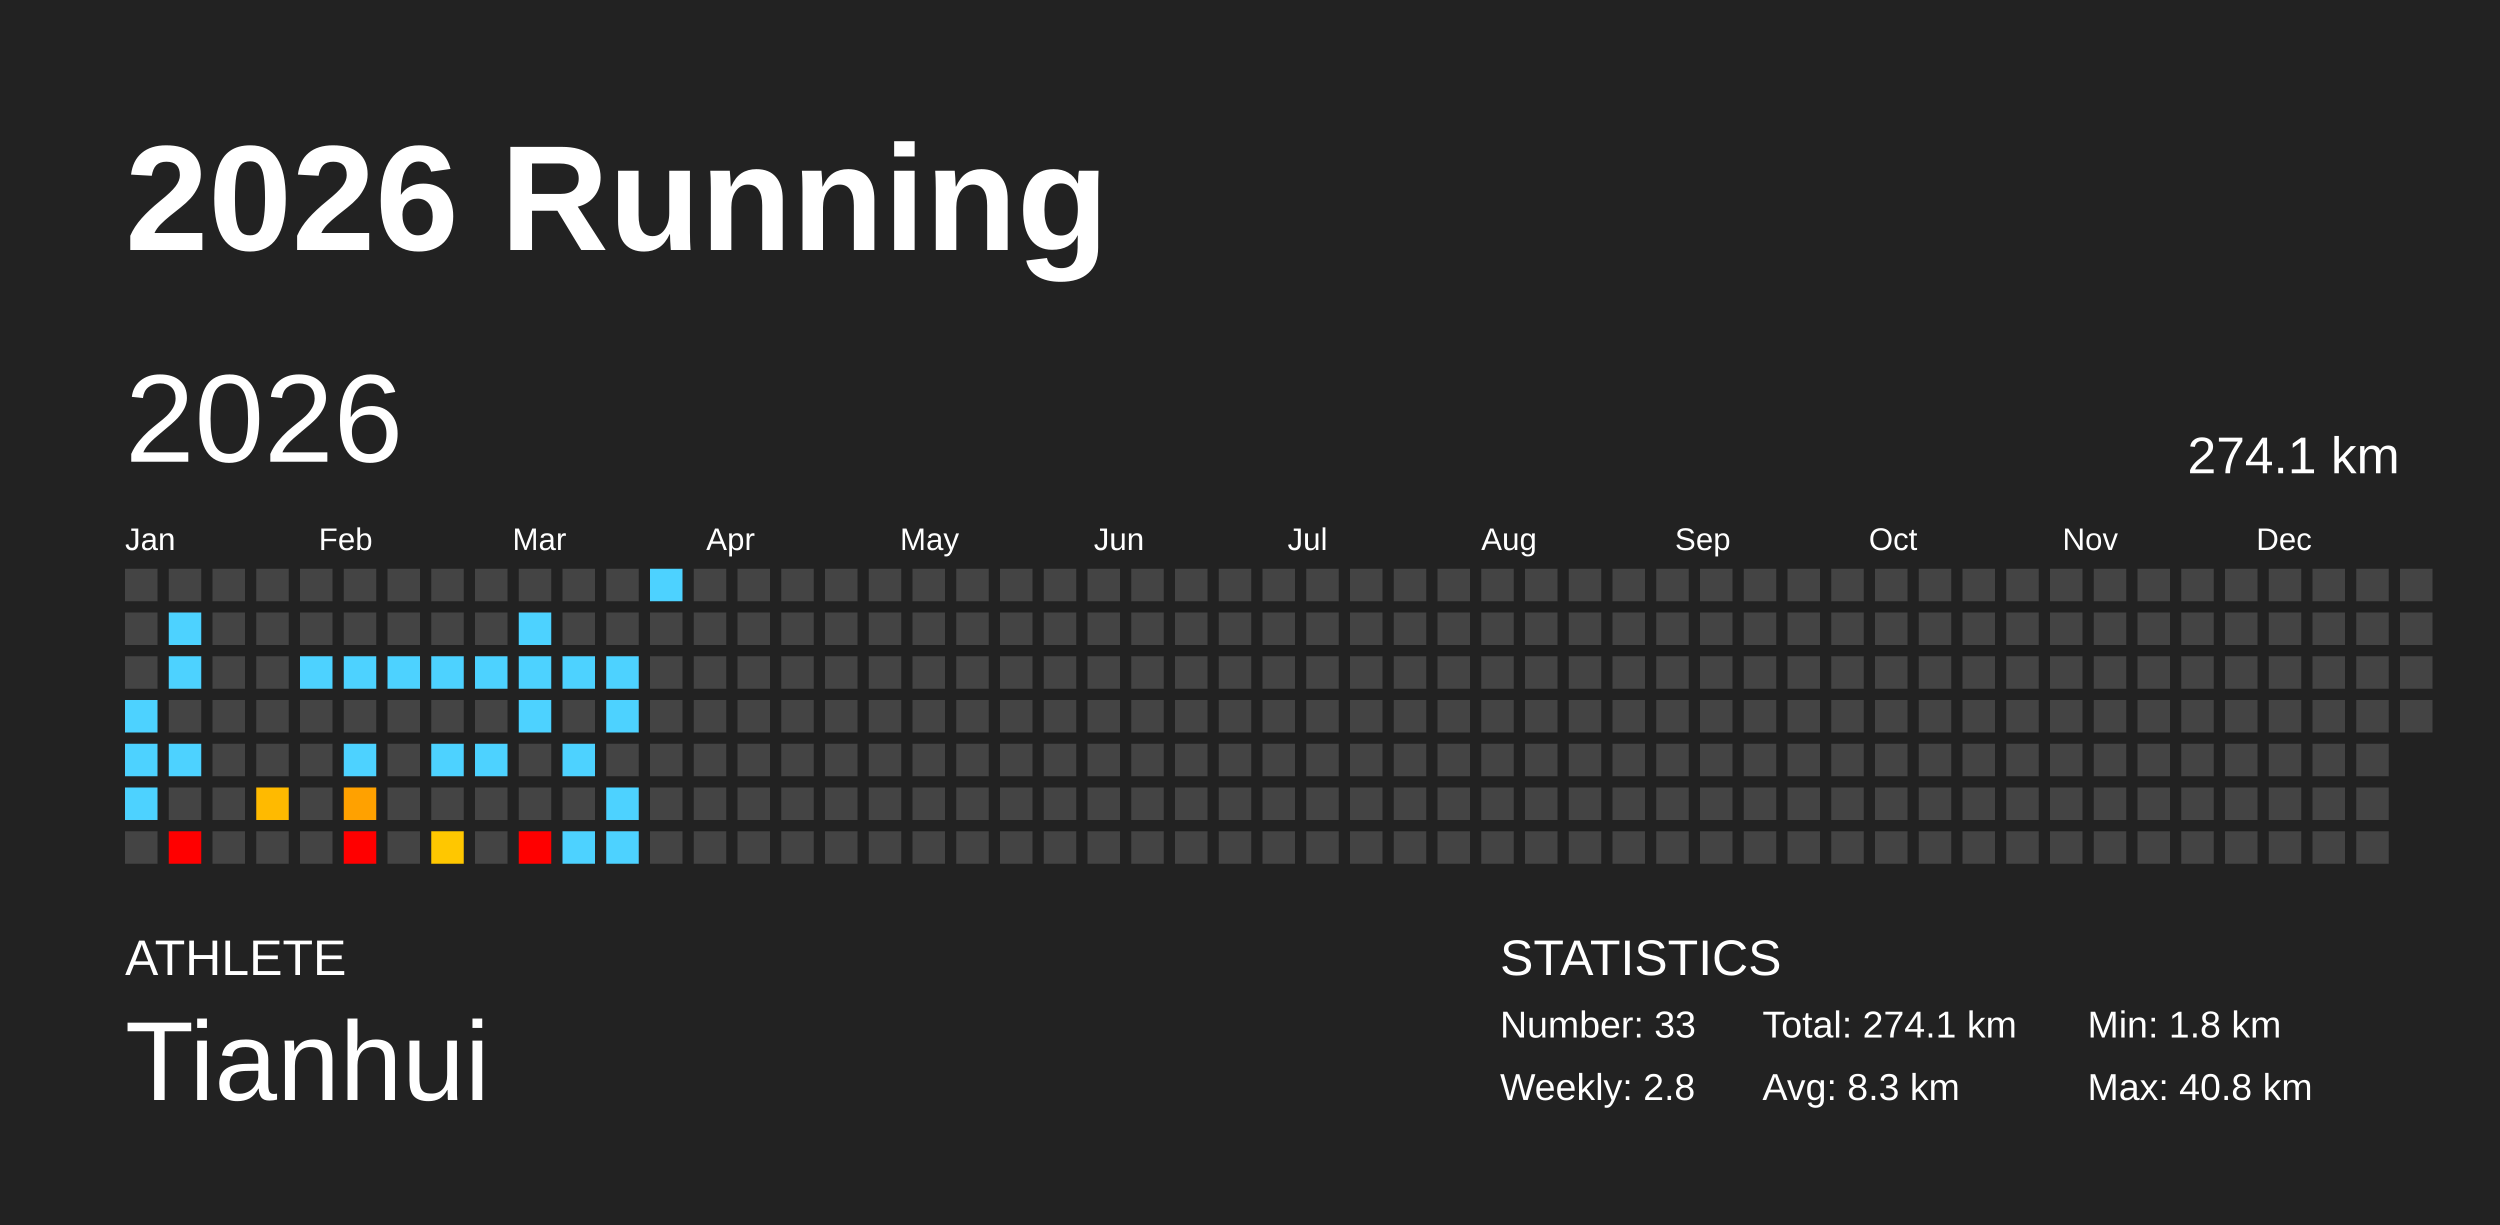
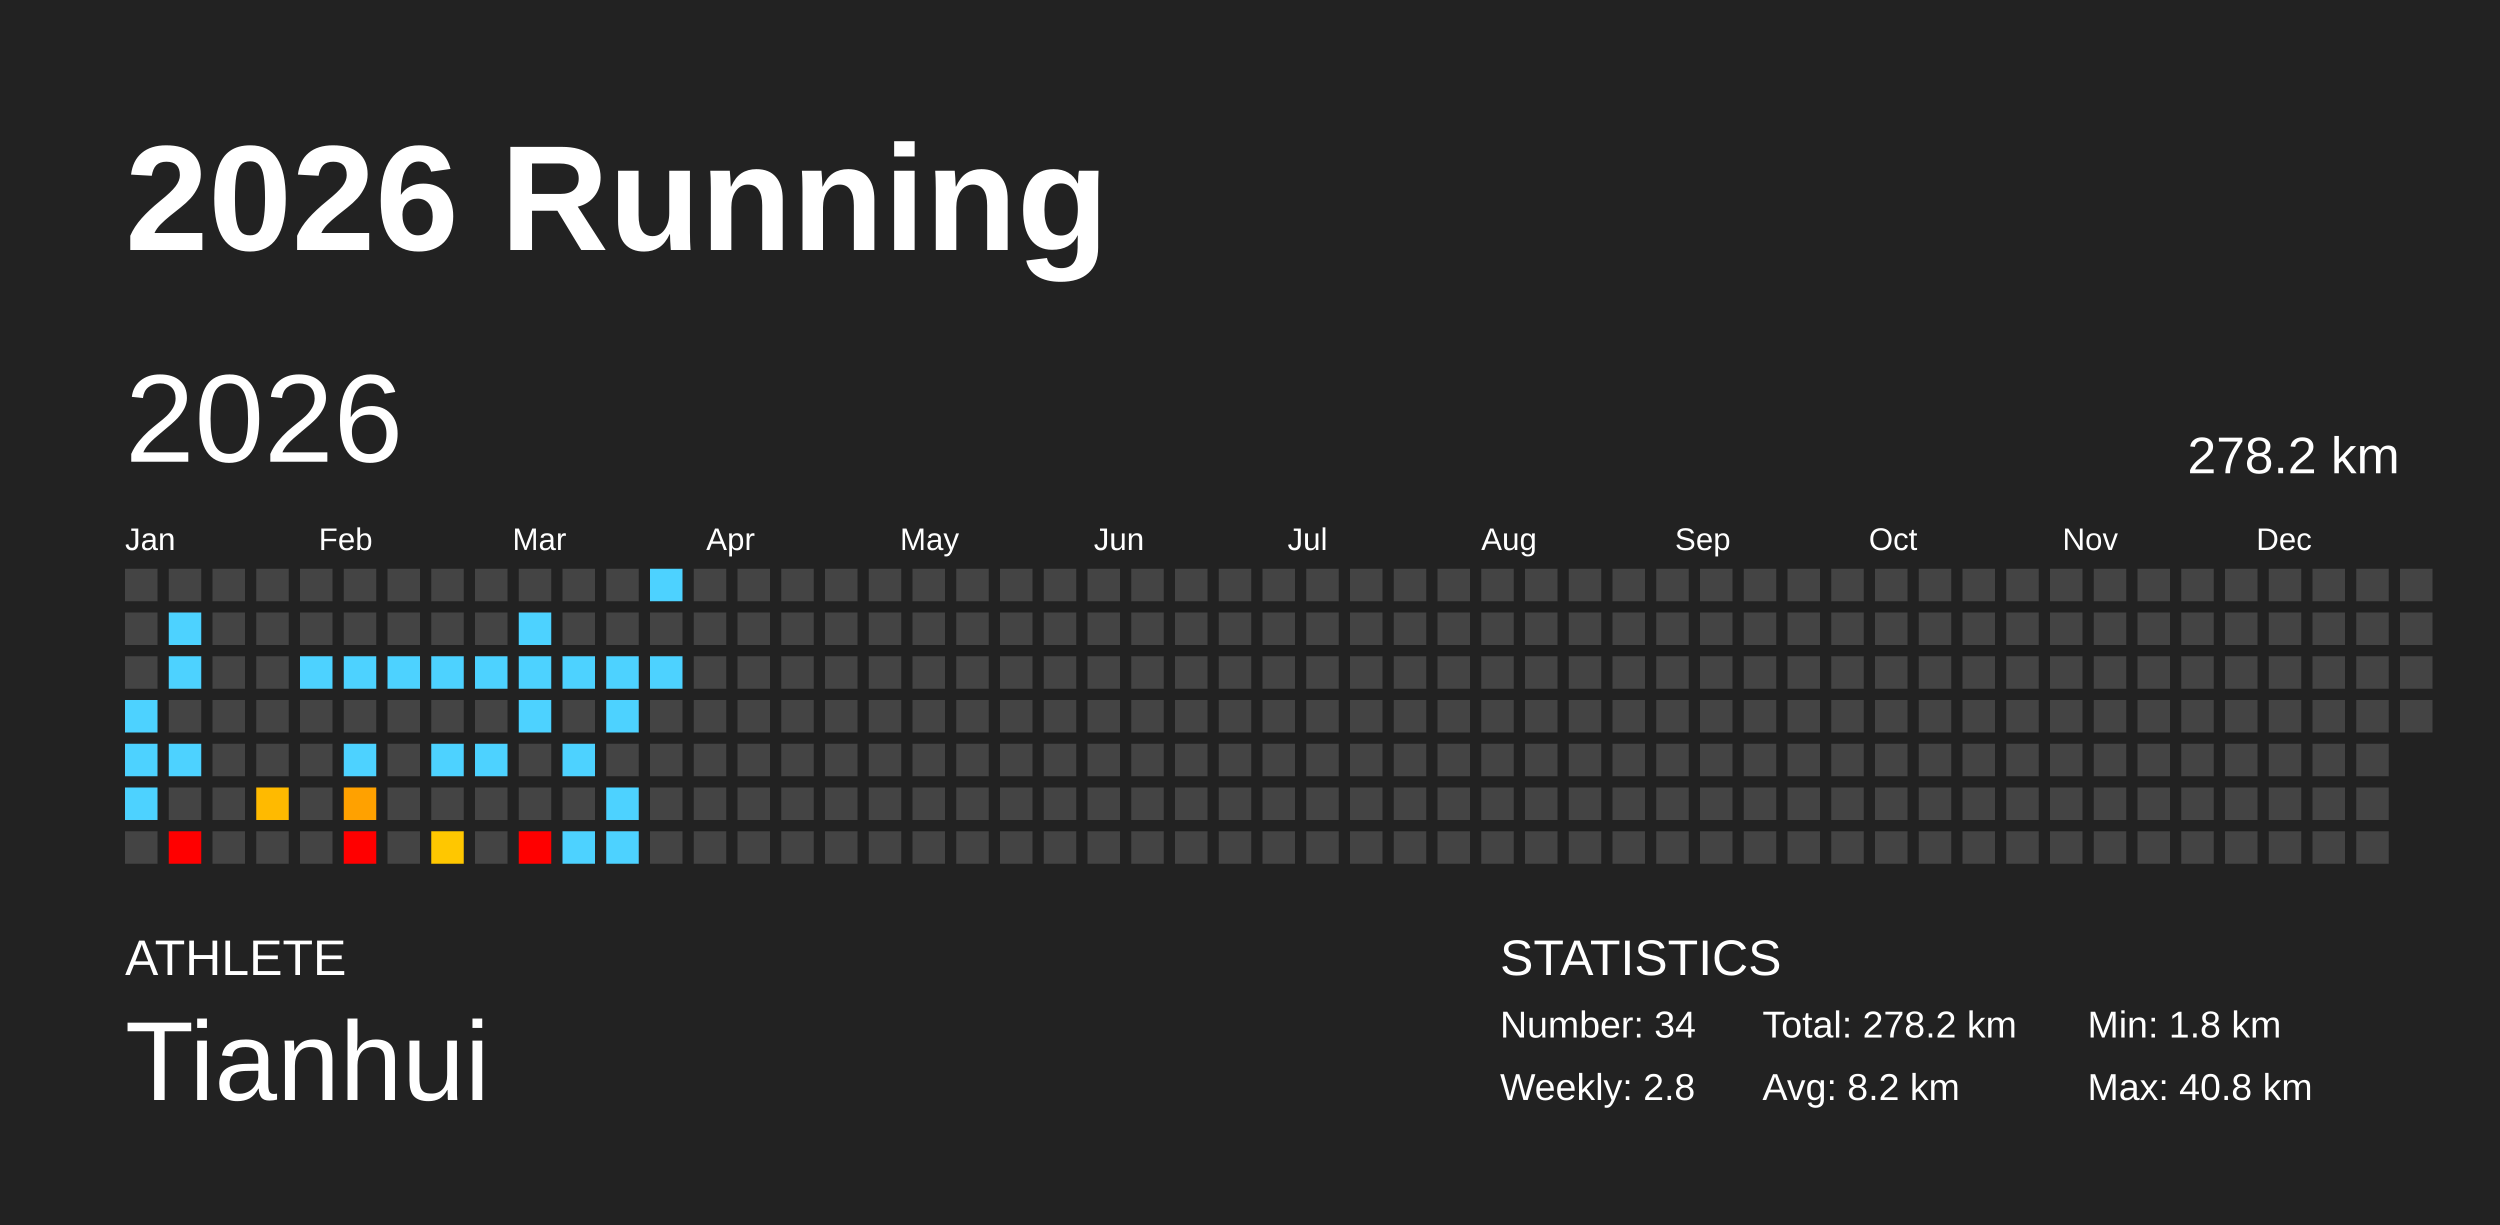
<svg xmlns="http://www.w3.org/2000/svg" baseProfile="full" height="98mm" version="1.1" viewBox="0,0,200,98" width="200mm">
  <defs />
  <rect fill="#222222" height="98" width="200" x="0" y="0" />
  <text fill="#FFFFFF" style="font-size:12px; font-family:Arial; font-weight:bold;" x="10" y="20">2026 Running</text>
  <text fill="#FFFFFF" style="font-size:4px; font-family:Arial" x="10" y="78">ATHLETE</text>
  <text fill="#FFFFFF" style="font-size:9px; font-family:Arial" x="10" y="88">Tianhui</text>
  <text fill="#FFFFFF" style="font-size:4px; font-family:Arial" x="120" y="78">STATISTICS</text>
-   <text fill="#FFFFFF" style="font-size:3px; font-family:Arial" x="120" y="83">Number: 33</text>
+   <text fill="#FFFFFF" style="font-size:3px; font-family:Arial" x="120" y="83">Number: 34</text>
  <text fill="#FFFFFF" style="font-size:3px; font-family:Arial" x="120" y="88">Weekly: 2.8</text>
-   <text fill="#FFFFFF" style="font-size:3px; font-family:Arial" x="141" y="83">Total: 274.1 km</text>
-   <text fill="#FFFFFF" style="font-size:3px; font-family:Arial" x="141" y="88">Avg: 8.3 km</text>
+   <text fill="#FFFFFF" style="font-size:3px; font-family:Arial" x="141" y="83">Total: 278.2 km</text>
+   <text fill="#FFFFFF" style="font-size:3px; font-family:Arial" x="141" y="88">Avg: 8.2 km</text>
  <text fill="#FFFFFF" style="font-size:3px; font-family:Arial" x="167" y="83">Min: 1.8 km</text>
  <text fill="#FFFFFF" style="font-size:3px; font-family:Arial" x="167" y="88">Max: 40.8 km</text>
  <text dominant-baseline="hanging" fill="#FFFFFF" style="font-size:10.0px; font-family:Arial;" x="10" y="30">2026</text>
-   <text dominant-baseline="hanging" fill="#FFFFFF" style="font-size:4.125px; font-family:Arial;" x="175" y="35">274.1 km</text>
+   <text dominant-baseline="hanging" fill="#FFFFFF" style="font-size:4.125px; font-family:Arial;" x="175" y="35">278.2 km</text>
  <text fill="#FFFFFF" style="font-size:2.5px; font-family:Arial" x="10.0" y="44">Jan</text>
  <text fill="#FFFFFF" style="font-size:2.5px; font-family:Arial" x="25.5" y="44">Feb</text>
  <text fill="#FFFFFF" style="font-size:2.5px; font-family:Arial" x="41.0" y="44">Mar</text>
  <text fill="#FFFFFF" style="font-size:2.5px; font-family:Arial" x="56.5" y="44">Apr</text>
  <text fill="#FFFFFF" style="font-size:2.5px; font-family:Arial" x="72.0" y="44">May</text>
  <text fill="#FFFFFF" style="font-size:2.5px; font-family:Arial" x="87.5" y="44">Jun</text>
  <text fill="#FFFFFF" style="font-size:2.5px; font-family:Arial" x="103.0" y="44">Jul</text>
  <text fill="#FFFFFF" style="font-size:2.5px; font-family:Arial" x="118.5" y="44">Aug</text>
  <text fill="#FFFFFF" style="font-size:2.5px; font-family:Arial" x="134.0" y="44">Sep</text>
  <text fill="#FFFFFF" style="font-size:2.5px; font-family:Arial" x="149.5" y="44">Oct</text>
  <text fill="#FFFFFF" style="font-size:2.5px; font-family:Arial" x="165.0" y="44">Nov</text>
  <text fill="#FFFFFF" style="font-size:2.5px; font-family:Arial" x="180.5" y="44">Dec</text>
  <rect fill="#444444" height="2.6" width="2.6" x="10.0" y="45.5" />
  <rect fill="#444444" height="2.6" width="2.6" x="10.0" y="49.0" />
  <rect fill="#444444" height="2.6" width="2.6" x="10.0" y="52.5" />
  <rect fill="#4dd2ff" height="2.6" width="2.6" x="10.0" y="56.0" />
  <rect fill="#4dd2ff" height="2.6" width="2.6" x="10.0" y="59.5" />
  <rect fill="#4dd2ff" height="2.6" width="2.6" x="10.0" y="63.0" />
  <rect fill="#444444" height="2.6" width="2.6" x="10.0" y="66.5" />
  <rect fill="#444444" height="2.6" width="2.6" x="13.5" y="45.5" />
  <rect fill="#4dd2ff" height="2.6" width="2.6" x="13.5" y="49.0" />
  <rect fill="#4dd2ff" height="2.6" width="2.6" x="13.5" y="52.5" />
  <rect fill="#444444" height="2.6" width="2.6" x="13.5" y="56.0" />
  <rect fill="#4dd2ff" height="2.6" width="2.6" x="13.5" y="59.5" />
  <rect fill="#444444" height="2.6" width="2.6" x="13.5" y="63.0" />
  <rect fill="red" height="2.6" width="2.6" x="13.5" y="66.5" />
  <rect fill="#444444" height="2.6" width="2.6" x="17.0" y="45.5" />
  <rect fill="#444444" height="2.6" width="2.6" x="17.0" y="49.0" />
  <rect fill="#444444" height="2.6" width="2.6" x="17.0" y="52.5" />
  <rect fill="#444444" height="2.6" width="2.6" x="17.0" y="56.0" />
  <rect fill="#444444" height="2.6" width="2.6" x="17.0" y="59.5" />
  <rect fill="#444444" height="2.6" width="2.6" x="17.0" y="63.0" />
  <rect fill="#444444" height="2.6" width="2.6" x="17.0" y="66.5" />
  <rect fill="#444444" height="2.6" width="2.6" x="20.5" y="45.5" />
  <rect fill="#444444" height="2.6" width="2.6" x="20.5" y="49.0" />
  <rect fill="#444444" height="2.6" width="2.6" x="20.5" y="52.5" />
  <rect fill="#444444" height="2.6" width="2.6" x="20.5" y="56.0" />
  <rect fill="#444444" height="2.6" width="2.6" x="20.5" y="59.5" />
  <rect fill="#ffba00" height="2.6" width="2.6" x="20.5" y="63.0" />
  <rect fill="#444444" height="2.6" width="2.6" x="20.5" y="66.5" />
  <rect fill="#444444" height="2.6" width="2.6" x="24.0" y="45.5" />
  <rect fill="#444444" height="2.6" width="2.6" x="24.0" y="49.0" />
  <rect fill="#4dd2ff" height="2.6" width="2.6" x="24.0" y="52.5" />
  <rect fill="#444444" height="2.6" width="2.6" x="24.0" y="56.0" />
  <rect fill="#444444" height="2.6" width="2.6" x="24.0" y="59.5" />
  <rect fill="#444444" height="2.6" width="2.6" x="24.0" y="63.0" />
  <rect fill="#444444" height="2.6" width="2.6" x="24.0" y="66.5" />
  <rect fill="#444444" height="2.6" width="2.6" x="27.5" y="45.5" />
  <rect fill="#444444" height="2.6" width="2.6" x="27.5" y="49.0" />
  <rect fill="#4dd2ff" height="2.6" width="2.6" x="27.5" y="52.5" />
  <rect fill="#444444" height="2.6" width="2.6" x="27.5" y="56.0" />
  <rect fill="#4dd2ff" height="2.6" width="2.6" x="27.5" y="59.5" />
  <rect fill="#ffa100" height="2.6" width="2.6" x="27.5" y="63.0" />
  <rect fill="red" height="2.6" width="2.6" x="27.5" y="66.5" />
  <rect fill="#444444" height="2.6" width="2.6" x="31.0" y="45.5" />
  <rect fill="#444444" height="2.6" width="2.6" x="31.0" y="49.0" />
  <rect fill="#4dd2ff" height="2.6" width="2.6" x="31.0" y="52.5" />
  <rect fill="#444444" height="2.6" width="2.6" x="31.0" y="56.0" />
  <rect fill="#444444" height="2.6" width="2.6" x="31.0" y="59.5" />
  <rect fill="#444444" height="2.6" width="2.6" x="31.0" y="63.0" />
  <rect fill="#444444" height="2.6" width="2.6" x="31.0" y="66.5" />
  <rect fill="#444444" height="2.6" width="2.6" x="34.5" y="45.5" />
  <rect fill="#444444" height="2.6" width="2.6" x="34.5" y="49.0" />
  <rect fill="#4dd2ff" height="2.6" width="2.6" x="34.5" y="52.5" />
  <rect fill="#444444" height="2.6" width="2.6" x="34.5" y="56.0" />
  <rect fill="#4dd2ff" height="2.6" width="2.6" x="34.5" y="59.5" />
  <rect fill="#444444" height="2.6" width="2.6" x="34.5" y="63.0" />
  <rect fill="#ffc700" height="2.6" width="2.6" x="34.5" y="66.5" />
  <rect fill="#444444" height="2.6" width="2.6" x="38.0" y="45.5" />
  <rect fill="#444444" height="2.6" width="2.6" x="38.0" y="49.0" />
  <rect fill="#4dd2ff" height="2.6" width="2.6" x="38.0" y="52.5" />
  <rect fill="#444444" height="2.6" width="2.6" x="38.0" y="56.0" />
  <rect fill="#4dd2ff" height="2.6" width="2.6" x="38.0" y="59.5" />
  <rect fill="#444444" height="2.6" width="2.6" x="38.0" y="63.0" />
  <rect fill="#444444" height="2.6" width="2.6" x="38.0" y="66.5" />
  <rect fill="#444444" height="2.6" width="2.6" x="41.5" y="45.5" />
  <rect fill="#4dd2ff" height="2.6" width="2.6" x="41.5" y="49.0" />
  <rect fill="#4dd2ff" height="2.6" width="2.6" x="41.5" y="52.5" />
  <rect fill="#4dd2ff" height="2.6" width="2.6" x="41.5" y="56.0" />
  <rect fill="#444444" height="2.6" width="2.6" x="41.5" y="59.5" />
  <rect fill="#444444" height="2.6" width="2.6" x="41.5" y="63.0" />
  <rect fill="red" height="2.6" width="2.6" x="41.5" y="66.5" />
  <rect fill="#444444" height="2.6" width="2.6" x="45.0" y="45.5" />
  <rect fill="#444444" height="2.6" width="2.6" x="45.0" y="49.0" />
  <rect fill="#4dd2ff" height="2.6" width="2.6" x="45.0" y="52.5" />
  <rect fill="#444444" height="2.6" width="2.6" x="45.0" y="56.0" />
  <rect fill="#4dd2ff" height="2.6" width="2.6" x="45.0" y="59.5" />
  <rect fill="#444444" height="2.6" width="2.6" x="45.0" y="63.0" />
  <rect fill="#4dd2ff" height="2.6" width="2.6" x="45.0" y="66.5" />
  <rect fill="#444444" height="2.6" width="2.6" x="48.5" y="45.5" />
  <rect fill="#444444" height="2.6" width="2.6" x="48.5" y="49.0" />
  <rect fill="#4dd2ff" height="2.6" width="2.6" x="48.5" y="52.5" />
  <rect fill="#4dd2ff" height="2.6" width="2.6" x="48.5" y="56.0" />
  <rect fill="#444444" height="2.6" width="2.6" x="48.5" y="59.5" />
  <rect fill="#4dd2ff" height="2.6" width="2.6" x="48.5" y="63.0" />
  <rect fill="#4dd2ff" height="2.6" width="2.6" x="48.5" y="66.5" />
  <rect fill="#4dd2ff" height="2.6" width="2.6" x="52.0" y="45.5" />
  <rect fill="#444444" height="2.6" width="2.6" x="52.0" y="49.0" />
-   <rect fill="#444444" height="2.6" width="2.6" x="52.0" y="52.5" />
+   <rect fill="#4dd2ff" height="2.6" width="2.6" x="52.0" y="52.5" />
  <rect fill="#444444" height="2.6" width="2.6" x="52.0" y="56.0" />
  <rect fill="#444444" height="2.6" width="2.6" x="52.0" y="59.5" />
  <rect fill="#444444" height="2.6" width="2.6" x="52.0" y="63.0" />
  <rect fill="#444444" height="2.6" width="2.6" x="52.0" y="66.5" />
  <rect fill="#444444" height="2.6" width="2.6" x="55.5" y="45.5" />
  <rect fill="#444444" height="2.6" width="2.6" x="55.5" y="49.0" />
  <rect fill="#444444" height="2.6" width="2.6" x="55.5" y="52.5" />
  <rect fill="#444444" height="2.6" width="2.6" x="55.5" y="56.0" />
  <rect fill="#444444" height="2.6" width="2.6" x="55.5" y="59.5" />
  <rect fill="#444444" height="2.6" width="2.6" x="55.5" y="63.0" />
  <rect fill="#444444" height="2.6" width="2.6" x="55.5" y="66.5" />
  <rect fill="#444444" height="2.6" width="2.6" x="59.0" y="45.5" />
  <rect fill="#444444" height="2.6" width="2.6" x="59.0" y="49.0" />
  <rect fill="#444444" height="2.6" width="2.6" x="59.0" y="52.5" />
  <rect fill="#444444" height="2.6" width="2.6" x="59.0" y="56.0" />
  <rect fill="#444444" height="2.6" width="2.6" x="59.0" y="59.5" />
  <rect fill="#444444" height="2.6" width="2.6" x="59.0" y="63.0" />
  <rect fill="#444444" height="2.6" width="2.6" x="59.0" y="66.5" />
  <rect fill="#444444" height="2.6" width="2.6" x="62.5" y="45.5" />
  <rect fill="#444444" height="2.6" width="2.6" x="62.5" y="49.0" />
  <rect fill="#444444" height="2.6" width="2.6" x="62.5" y="52.5" />
  <rect fill="#444444" height="2.6" width="2.6" x="62.5" y="56.0" />
  <rect fill="#444444" height="2.6" width="2.6" x="62.5" y="59.5" />
  <rect fill="#444444" height="2.6" width="2.6" x="62.5" y="63.0" />
  <rect fill="#444444" height="2.6" width="2.6" x="62.5" y="66.5" />
  <rect fill="#444444" height="2.6" width="2.6" x="66.0" y="45.5" />
  <rect fill="#444444" height="2.6" width="2.6" x="66.0" y="49.0" />
  <rect fill="#444444" height="2.6" width="2.6" x="66.0" y="52.5" />
  <rect fill="#444444" height="2.6" width="2.6" x="66.0" y="56.0" />
  <rect fill="#444444" height="2.6" width="2.6" x="66.0" y="59.5" />
  <rect fill="#444444" height="2.6" width="2.6" x="66.0" y="63.0" />
  <rect fill="#444444" height="2.6" width="2.6" x="66.0" y="66.5" />
  <rect fill="#444444" height="2.6" width="2.6" x="69.5" y="45.5" />
  <rect fill="#444444" height="2.6" width="2.6" x="69.5" y="49.0" />
  <rect fill="#444444" height="2.6" width="2.6" x="69.5" y="52.5" />
  <rect fill="#444444" height="2.6" width="2.6" x="69.5" y="56.0" />
  <rect fill="#444444" height="2.6" width="2.6" x="69.5" y="59.5" />
  <rect fill="#444444" height="2.6" width="2.6" x="69.5" y="63.0" />
  <rect fill="#444444" height="2.6" width="2.6" x="69.5" y="66.5" />
  <rect fill="#444444" height="2.6" width="2.6" x="73.0" y="45.5" />
  <rect fill="#444444" height="2.6" width="2.6" x="73.0" y="49.0" />
  <rect fill="#444444" height="2.6" width="2.6" x="73.0" y="52.5" />
  <rect fill="#444444" height="2.6" width="2.6" x="73.0" y="56.0" />
  <rect fill="#444444" height="2.6" width="2.6" x="73.0" y="59.5" />
  <rect fill="#444444" height="2.6" width="2.6" x="73.0" y="63.0" />
  <rect fill="#444444" height="2.6" width="2.6" x="73.0" y="66.5" />
  <rect fill="#444444" height="2.6" width="2.6" x="76.5" y="45.5" />
  <rect fill="#444444" height="2.6" width="2.6" x="76.5" y="49.0" />
  <rect fill="#444444" height="2.6" width="2.6" x="76.5" y="52.5" />
  <rect fill="#444444" height="2.6" width="2.6" x="76.5" y="56.0" />
  <rect fill="#444444" height="2.6" width="2.6" x="76.5" y="59.5" />
  <rect fill="#444444" height="2.6" width="2.6" x="76.5" y="63.0" />
  <rect fill="#444444" height="2.6" width="2.6" x="76.5" y="66.5" />
  <rect fill="#444444" height="2.6" width="2.6" x="80.0" y="45.5" />
  <rect fill="#444444" height="2.6" width="2.6" x="80.0" y="49.0" />
  <rect fill="#444444" height="2.6" width="2.6" x="80.0" y="52.5" />
  <rect fill="#444444" height="2.6" width="2.6" x="80.0" y="56.0" />
  <rect fill="#444444" height="2.6" width="2.6" x="80.0" y="59.5" />
  <rect fill="#444444" height="2.6" width="2.6" x="80.0" y="63.0" />
  <rect fill="#444444" height="2.6" width="2.6" x="80.0" y="66.5" />
  <rect fill="#444444" height="2.6" width="2.6" x="83.5" y="45.5" />
  <rect fill="#444444" height="2.6" width="2.6" x="83.5" y="49.0" />
  <rect fill="#444444" height="2.6" width="2.6" x="83.5" y="52.5" />
  <rect fill="#444444" height="2.6" width="2.6" x="83.5" y="56.0" />
  <rect fill="#444444" height="2.6" width="2.6" x="83.5" y="59.5" />
  <rect fill="#444444" height="2.6" width="2.6" x="83.5" y="63.0" />
  <rect fill="#444444" height="2.6" width="2.6" x="83.5" y="66.5" />
  <rect fill="#444444" height="2.6" width="2.6" x="87.0" y="45.5" />
  <rect fill="#444444" height="2.6" width="2.6" x="87.0" y="49.0" />
  <rect fill="#444444" height="2.6" width="2.6" x="87.0" y="52.5" />
  <rect fill="#444444" height="2.6" width="2.6" x="87.0" y="56.0" />
  <rect fill="#444444" height="2.6" width="2.6" x="87.0" y="59.5" />
  <rect fill="#444444" height="2.6" width="2.6" x="87.0" y="63.0" />
  <rect fill="#444444" height="2.6" width="2.6" x="87.0" y="66.5" />
  <rect fill="#444444" height="2.6" width="2.6" x="90.5" y="45.5" />
  <rect fill="#444444" height="2.6" width="2.6" x="90.5" y="49.0" />
  <rect fill="#444444" height="2.6" width="2.6" x="90.5" y="52.5" />
  <rect fill="#444444" height="2.6" width="2.6" x="90.5" y="56.0" />
  <rect fill="#444444" height="2.6" width="2.6" x="90.5" y="59.5" />
  <rect fill="#444444" height="2.6" width="2.6" x="90.5" y="63.0" />
  <rect fill="#444444" height="2.6" width="2.6" x="90.5" y="66.5" />
  <rect fill="#444444" height="2.6" width="2.6" x="94.0" y="45.5" />
  <rect fill="#444444" height="2.6" width="2.6" x="94.0" y="49.0" />
  <rect fill="#444444" height="2.6" width="2.6" x="94.0" y="52.5" />
  <rect fill="#444444" height="2.6" width="2.6" x="94.0" y="56.0" />
  <rect fill="#444444" height="2.6" width="2.6" x="94.0" y="59.5" />
  <rect fill="#444444" height="2.6" width="2.6" x="94.0" y="63.0" />
  <rect fill="#444444" height="2.6" width="2.6" x="94.0" y="66.5" />
  <rect fill="#444444" height="2.6" width="2.6" x="97.5" y="45.5" />
  <rect fill="#444444" height="2.6" width="2.6" x="97.5" y="49.0" />
  <rect fill="#444444" height="2.6" width="2.6" x="97.5" y="52.5" />
  <rect fill="#444444" height="2.6" width="2.6" x="97.5" y="56.0" />
  <rect fill="#444444" height="2.6" width="2.6" x="97.5" y="59.5" />
  <rect fill="#444444" height="2.6" width="2.6" x="97.5" y="63.0" />
  <rect fill="#444444" height="2.6" width="2.6" x="97.5" y="66.5" />
  <rect fill="#444444" height="2.6" width="2.6" x="101.0" y="45.5" />
  <rect fill="#444444" height="2.6" width="2.6" x="101.0" y="49.0" />
  <rect fill="#444444" height="2.6" width="2.6" x="101.0" y="52.5" />
  <rect fill="#444444" height="2.6" width="2.6" x="101.0" y="56.0" />
  <rect fill="#444444" height="2.6" width="2.6" x="101.0" y="59.5" />
  <rect fill="#444444" height="2.6" width="2.6" x="101.0" y="63.0" />
  <rect fill="#444444" height="2.6" width="2.6" x="101.0" y="66.5" />
  <rect fill="#444444" height="2.6" width="2.6" x="104.5" y="45.5" />
  <rect fill="#444444" height="2.6" width="2.6" x="104.5" y="49.0" />
  <rect fill="#444444" height="2.6" width="2.6" x="104.5" y="52.5" />
  <rect fill="#444444" height="2.6" width="2.6" x="104.5" y="56.0" />
  <rect fill="#444444" height="2.6" width="2.6" x="104.5" y="59.5" />
  <rect fill="#444444" height="2.6" width="2.6" x="104.5" y="63.0" />
  <rect fill="#444444" height="2.6" width="2.6" x="104.5" y="66.5" />
  <rect fill="#444444" height="2.6" width="2.6" x="108.0" y="45.5" />
  <rect fill="#444444" height="2.6" width="2.6" x="108.0" y="49.0" />
  <rect fill="#444444" height="2.6" width="2.6" x="108.0" y="52.5" />
  <rect fill="#444444" height="2.6" width="2.6" x="108.0" y="56.0" />
  <rect fill="#444444" height="2.6" width="2.6" x="108.0" y="59.5" />
  <rect fill="#444444" height="2.6" width="2.6" x="108.0" y="63.0" />
  <rect fill="#444444" height="2.6" width="2.6" x="108.0" y="66.5" />
  <rect fill="#444444" height="2.6" width="2.6" x="111.5" y="45.5" />
  <rect fill="#444444" height="2.6" width="2.6" x="111.5" y="49.0" />
  <rect fill="#444444" height="2.6" width="2.6" x="111.5" y="52.5" />
  <rect fill="#444444" height="2.6" width="2.6" x="111.5" y="56.0" />
  <rect fill="#444444" height="2.6" width="2.6" x="111.5" y="59.5" />
  <rect fill="#444444" height="2.6" width="2.6" x="111.5" y="63.0" />
  <rect fill="#444444" height="2.6" width="2.6" x="111.5" y="66.5" />
  <rect fill="#444444" height="2.6" width="2.6" x="115.0" y="45.5" />
  <rect fill="#444444" height="2.6" width="2.6" x="115.0" y="49.0" />
  <rect fill="#444444" height="2.6" width="2.6" x="115.0" y="52.5" />
  <rect fill="#444444" height="2.6" width="2.6" x="115.0" y="56.0" />
  <rect fill="#444444" height="2.6" width="2.6" x="115.0" y="59.5" />
  <rect fill="#444444" height="2.6" width="2.6" x="115.0" y="63.0" />
  <rect fill="#444444" height="2.6" width="2.6" x="115.0" y="66.5" />
  <rect fill="#444444" height="2.6" width="2.6" x="118.5" y="45.5" />
  <rect fill="#444444" height="2.6" width="2.6" x="118.5" y="49.0" />
  <rect fill="#444444" height="2.6" width="2.6" x="118.5" y="52.5" />
  <rect fill="#444444" height="2.6" width="2.6" x="118.5" y="56.0" />
  <rect fill="#444444" height="2.6" width="2.6" x="118.5" y="59.5" />
  <rect fill="#444444" height="2.6" width="2.6" x="118.5" y="63.0" />
  <rect fill="#444444" height="2.6" width="2.6" x="118.5" y="66.5" />
  <rect fill="#444444" height="2.6" width="2.6" x="122.0" y="45.5" />
  <rect fill="#444444" height="2.6" width="2.6" x="122.0" y="49.0" />
  <rect fill="#444444" height="2.6" width="2.6" x="122.0" y="52.5" />
  <rect fill="#444444" height="2.6" width="2.6" x="122.0" y="56.0" />
  <rect fill="#444444" height="2.6" width="2.6" x="122.0" y="59.5" />
  <rect fill="#444444" height="2.6" width="2.6" x="122.0" y="63.0" />
  <rect fill="#444444" height="2.6" width="2.6" x="122.0" y="66.5" />
  <rect fill="#444444" height="2.6" width="2.6" x="125.5" y="45.5" />
  <rect fill="#444444" height="2.6" width="2.6" x="125.5" y="49.0" />
  <rect fill="#444444" height="2.6" width="2.6" x="125.5" y="52.5" />
  <rect fill="#444444" height="2.6" width="2.6" x="125.5" y="56.0" />
  <rect fill="#444444" height="2.6" width="2.6" x="125.5" y="59.5" />
  <rect fill="#444444" height="2.6" width="2.6" x="125.5" y="63.0" />
  <rect fill="#444444" height="2.6" width="2.6" x="125.5" y="66.5" />
  <rect fill="#444444" height="2.6" width="2.6" x="129.0" y="45.5" />
  <rect fill="#444444" height="2.6" width="2.6" x="129.0" y="49.0" />
  <rect fill="#444444" height="2.6" width="2.6" x="129.0" y="52.5" />
  <rect fill="#444444" height="2.6" width="2.6" x="129.0" y="56.0" />
  <rect fill="#444444" height="2.6" width="2.6" x="129.0" y="59.5" />
  <rect fill="#444444" height="2.6" width="2.6" x="129.0" y="63.0" />
  <rect fill="#444444" height="2.6" width="2.6" x="129.0" y="66.5" />
  <rect fill="#444444" height="2.6" width="2.6" x="132.5" y="45.5" />
  <rect fill="#444444" height="2.6" width="2.6" x="132.5" y="49.0" />
  <rect fill="#444444" height="2.6" width="2.6" x="132.5" y="52.5" />
  <rect fill="#444444" height="2.6" width="2.6" x="132.5" y="56.0" />
  <rect fill="#444444" height="2.6" width="2.6" x="132.5" y="59.5" />
  <rect fill="#444444" height="2.6" width="2.6" x="132.5" y="63.0" />
  <rect fill="#444444" height="2.6" width="2.6" x="132.5" y="66.5" />
  <rect fill="#444444" height="2.6" width="2.6" x="136.0" y="45.5" />
  <rect fill="#444444" height="2.6" width="2.6" x="136.0" y="49.0" />
  <rect fill="#444444" height="2.6" width="2.6" x="136.0" y="52.5" />
  <rect fill="#444444" height="2.6" width="2.6" x="136.0" y="56.0" />
  <rect fill="#444444" height="2.6" width="2.6" x="136.0" y="59.5" />
  <rect fill="#444444" height="2.6" width="2.6" x="136.0" y="63.0" />
  <rect fill="#444444" height="2.6" width="2.6" x="136.0" y="66.5" />
  <rect fill="#444444" height="2.6" width="2.6" x="139.5" y="45.5" />
  <rect fill="#444444" height="2.6" width="2.6" x="139.5" y="49.0" />
  <rect fill="#444444" height="2.6" width="2.6" x="139.5" y="52.5" />
  <rect fill="#444444" height="2.6" width="2.6" x="139.5" y="56.0" />
  <rect fill="#444444" height="2.6" width="2.6" x="139.5" y="59.5" />
  <rect fill="#444444" height="2.6" width="2.6" x="139.5" y="63.0" />
  <rect fill="#444444" height="2.6" width="2.6" x="139.5" y="66.5" />
  <rect fill="#444444" height="2.6" width="2.6" x="143.0" y="45.5" />
  <rect fill="#444444" height="2.6" width="2.6" x="143.0" y="49.0" />
  <rect fill="#444444" height="2.6" width="2.6" x="143.0" y="52.5" />
  <rect fill="#444444" height="2.6" width="2.6" x="143.0" y="56.0" />
  <rect fill="#444444" height="2.6" width="2.6" x="143.0" y="59.5" />
  <rect fill="#444444" height="2.6" width="2.6" x="143.0" y="63.0" />
  <rect fill="#444444" height="2.6" width="2.6" x="143.0" y="66.5" />
  <rect fill="#444444" height="2.6" width="2.6" x="146.5" y="45.5" />
  <rect fill="#444444" height="2.6" width="2.6" x="146.5" y="49.0" />
  <rect fill="#444444" height="2.6" width="2.6" x="146.5" y="52.5" />
  <rect fill="#444444" height="2.6" width="2.6" x="146.5" y="56.0" />
  <rect fill="#444444" height="2.6" width="2.6" x="146.5" y="59.5" />
  <rect fill="#444444" height="2.6" width="2.6" x="146.5" y="63.0" />
  <rect fill="#444444" height="2.6" width="2.6" x="146.5" y="66.5" />
  <rect fill="#444444" height="2.6" width="2.6" x="150.0" y="45.5" />
  <rect fill="#444444" height="2.6" width="2.6" x="150.0" y="49.0" />
  <rect fill="#444444" height="2.6" width="2.6" x="150.0" y="52.5" />
  <rect fill="#444444" height="2.6" width="2.6" x="150.0" y="56.0" />
  <rect fill="#444444" height="2.6" width="2.6" x="150.0" y="59.5" />
  <rect fill="#444444" height="2.6" width="2.6" x="150.0" y="63.0" />
  <rect fill="#444444" height="2.6" width="2.6" x="150.0" y="66.5" />
  <rect fill="#444444" height="2.6" width="2.6" x="153.5" y="45.5" />
  <rect fill="#444444" height="2.6" width="2.6" x="153.5" y="49.0" />
  <rect fill="#444444" height="2.6" width="2.6" x="153.5" y="52.5" />
  <rect fill="#444444" height="2.6" width="2.6" x="153.5" y="56.0" />
  <rect fill="#444444" height="2.6" width="2.6" x="153.5" y="59.5" />
  <rect fill="#444444" height="2.6" width="2.6" x="153.5" y="63.0" />
  <rect fill="#444444" height="2.6" width="2.6" x="153.5" y="66.5" />
  <rect fill="#444444" height="2.6" width="2.6" x="157.0" y="45.5" />
  <rect fill="#444444" height="2.6" width="2.6" x="157.0" y="49.0" />
  <rect fill="#444444" height="2.6" width="2.6" x="157.0" y="52.5" />
  <rect fill="#444444" height="2.6" width="2.6" x="157.0" y="56.0" />
  <rect fill="#444444" height="2.6" width="2.6" x="157.0" y="59.5" />
  <rect fill="#444444" height="2.6" width="2.6" x="157.0" y="63.0" />
  <rect fill="#444444" height="2.6" width="2.6" x="157.0" y="66.5" />
  <rect fill="#444444" height="2.6" width="2.6" x="160.5" y="45.5" />
  <rect fill="#444444" height="2.6" width="2.6" x="160.5" y="49.0" />
  <rect fill="#444444" height="2.6" width="2.6" x="160.5" y="52.5" />
  <rect fill="#444444" height="2.6" width="2.6" x="160.5" y="56.0" />
  <rect fill="#444444" height="2.6" width="2.6" x="160.5" y="59.5" />
  <rect fill="#444444" height="2.6" width="2.6" x="160.5" y="63.0" />
  <rect fill="#444444" height="2.6" width="2.6" x="160.5" y="66.5" />
  <rect fill="#444444" height="2.6" width="2.6" x="164.0" y="45.5" />
  <rect fill="#444444" height="2.6" width="2.6" x="164.0" y="49.0" />
  <rect fill="#444444" height="2.6" width="2.6" x="164.0" y="52.5" />
  <rect fill="#444444" height="2.6" width="2.6" x="164.0" y="56.0" />
  <rect fill="#444444" height="2.6" width="2.6" x="164.0" y="59.5" />
  <rect fill="#444444" height="2.6" width="2.6" x="164.0" y="63.0" />
  <rect fill="#444444" height="2.6" width="2.6" x="164.0" y="66.5" />
  <rect fill="#444444" height="2.6" width="2.6" x="167.5" y="45.5" />
  <rect fill="#444444" height="2.6" width="2.6" x="167.5" y="49.0" />
  <rect fill="#444444" height="2.6" width="2.6" x="167.5" y="52.5" />
  <rect fill="#444444" height="2.6" width="2.6" x="167.5" y="56.0" />
  <rect fill="#444444" height="2.6" width="2.6" x="167.5" y="59.5" />
  <rect fill="#444444" height="2.6" width="2.6" x="167.5" y="63.0" />
  <rect fill="#444444" height="2.6" width="2.6" x="167.5" y="66.5" />
  <rect fill="#444444" height="2.6" width="2.6" x="171.0" y="45.5" />
  <rect fill="#444444" height="2.6" width="2.6" x="171.0" y="49.0" />
  <rect fill="#444444" height="2.6" width="2.6" x="171.0" y="52.5" />
  <rect fill="#444444" height="2.6" width="2.6" x="171.0" y="56.0" />
  <rect fill="#444444" height="2.6" width="2.6" x="171.0" y="59.5" />
  <rect fill="#444444" height="2.6" width="2.6" x="171.0" y="63.0" />
  <rect fill="#444444" height="2.6" width="2.6" x="171.0" y="66.5" />
  <rect fill="#444444" height="2.6" width="2.6" x="174.5" y="45.5" />
  <rect fill="#444444" height="2.6" width="2.6" x="174.5" y="49.0" />
  <rect fill="#444444" height="2.6" width="2.6" x="174.5" y="52.5" />
  <rect fill="#444444" height="2.6" width="2.6" x="174.5" y="56.0" />
  <rect fill="#444444" height="2.6" width="2.6" x="174.5" y="59.5" />
  <rect fill="#444444" height="2.6" width="2.6" x="174.5" y="63.0" />
  <rect fill="#444444" height="2.6" width="2.6" x="174.5" y="66.5" />
  <rect fill="#444444" height="2.6" width="2.6" x="178.0" y="45.5" />
  <rect fill="#444444" height="2.6" width="2.6" x="178.0" y="49.0" />
  <rect fill="#444444" height="2.6" width="2.6" x="178.0" y="52.5" />
  <rect fill="#444444" height="2.6" width="2.6" x="178.0" y="56.0" />
  <rect fill="#444444" height="2.6" width="2.6" x="178.0" y="59.5" />
  <rect fill="#444444" height="2.6" width="2.6" x="178.0" y="63.0" />
  <rect fill="#444444" height="2.6" width="2.6" x="178.0" y="66.5" />
  <rect fill="#444444" height="2.6" width="2.6" x="181.5" y="45.5" />
  <rect fill="#444444" height="2.6" width="2.6" x="181.5" y="49.0" />
  <rect fill="#444444" height="2.6" width="2.6" x="181.5" y="52.5" />
  <rect fill="#444444" height="2.6" width="2.6" x="181.5" y="56.0" />
  <rect fill="#444444" height="2.6" width="2.6" x="181.5" y="59.5" />
  <rect fill="#444444" height="2.6" width="2.6" x="181.5" y="63.0" />
  <rect fill="#444444" height="2.6" width="2.6" x="181.5" y="66.5" />
  <rect fill="#444444" height="2.6" width="2.6" x="185.0" y="45.5" />
  <rect fill="#444444" height="2.6" width="2.6" x="185.0" y="49.0" />
  <rect fill="#444444" height="2.6" width="2.6" x="185.0" y="52.5" />
  <rect fill="#444444" height="2.6" width="2.6" x="185.0" y="56.0" />
  <rect fill="#444444" height="2.6" width="2.6" x="185.0" y="59.5" />
  <rect fill="#444444" height="2.6" width="2.6" x="185.0" y="63.0" />
  <rect fill="#444444" height="2.6" width="2.6" x="185.0" y="66.5" />
  <rect fill="#444444" height="2.6" width="2.6" x="188.5" y="45.5" />
  <rect fill="#444444" height="2.6" width="2.6" x="188.5" y="49.0" />
  <rect fill="#444444" height="2.6" width="2.6" x="188.5" y="52.5" />
  <rect fill="#444444" height="2.6" width="2.6" x="188.5" y="56.0" />
  <rect fill="#444444" height="2.6" width="2.6" x="188.5" y="59.5" />
  <rect fill="#444444" height="2.6" width="2.6" x="188.5" y="63.0" />
  <rect fill="#444444" height="2.6" width="2.6" x="188.5" y="66.5" />
  <rect fill="#444444" height="2.6" width="2.6" x="192.0" y="45.5" />
  <rect fill="#444444" height="2.6" width="2.6" x="192.0" y="49.0" />
  <rect fill="#444444" height="2.6" width="2.6" x="192.0" y="52.5" />
  <rect fill="#444444" height="2.6" width="2.6" x="192.0" y="56.0" />
</svg>
